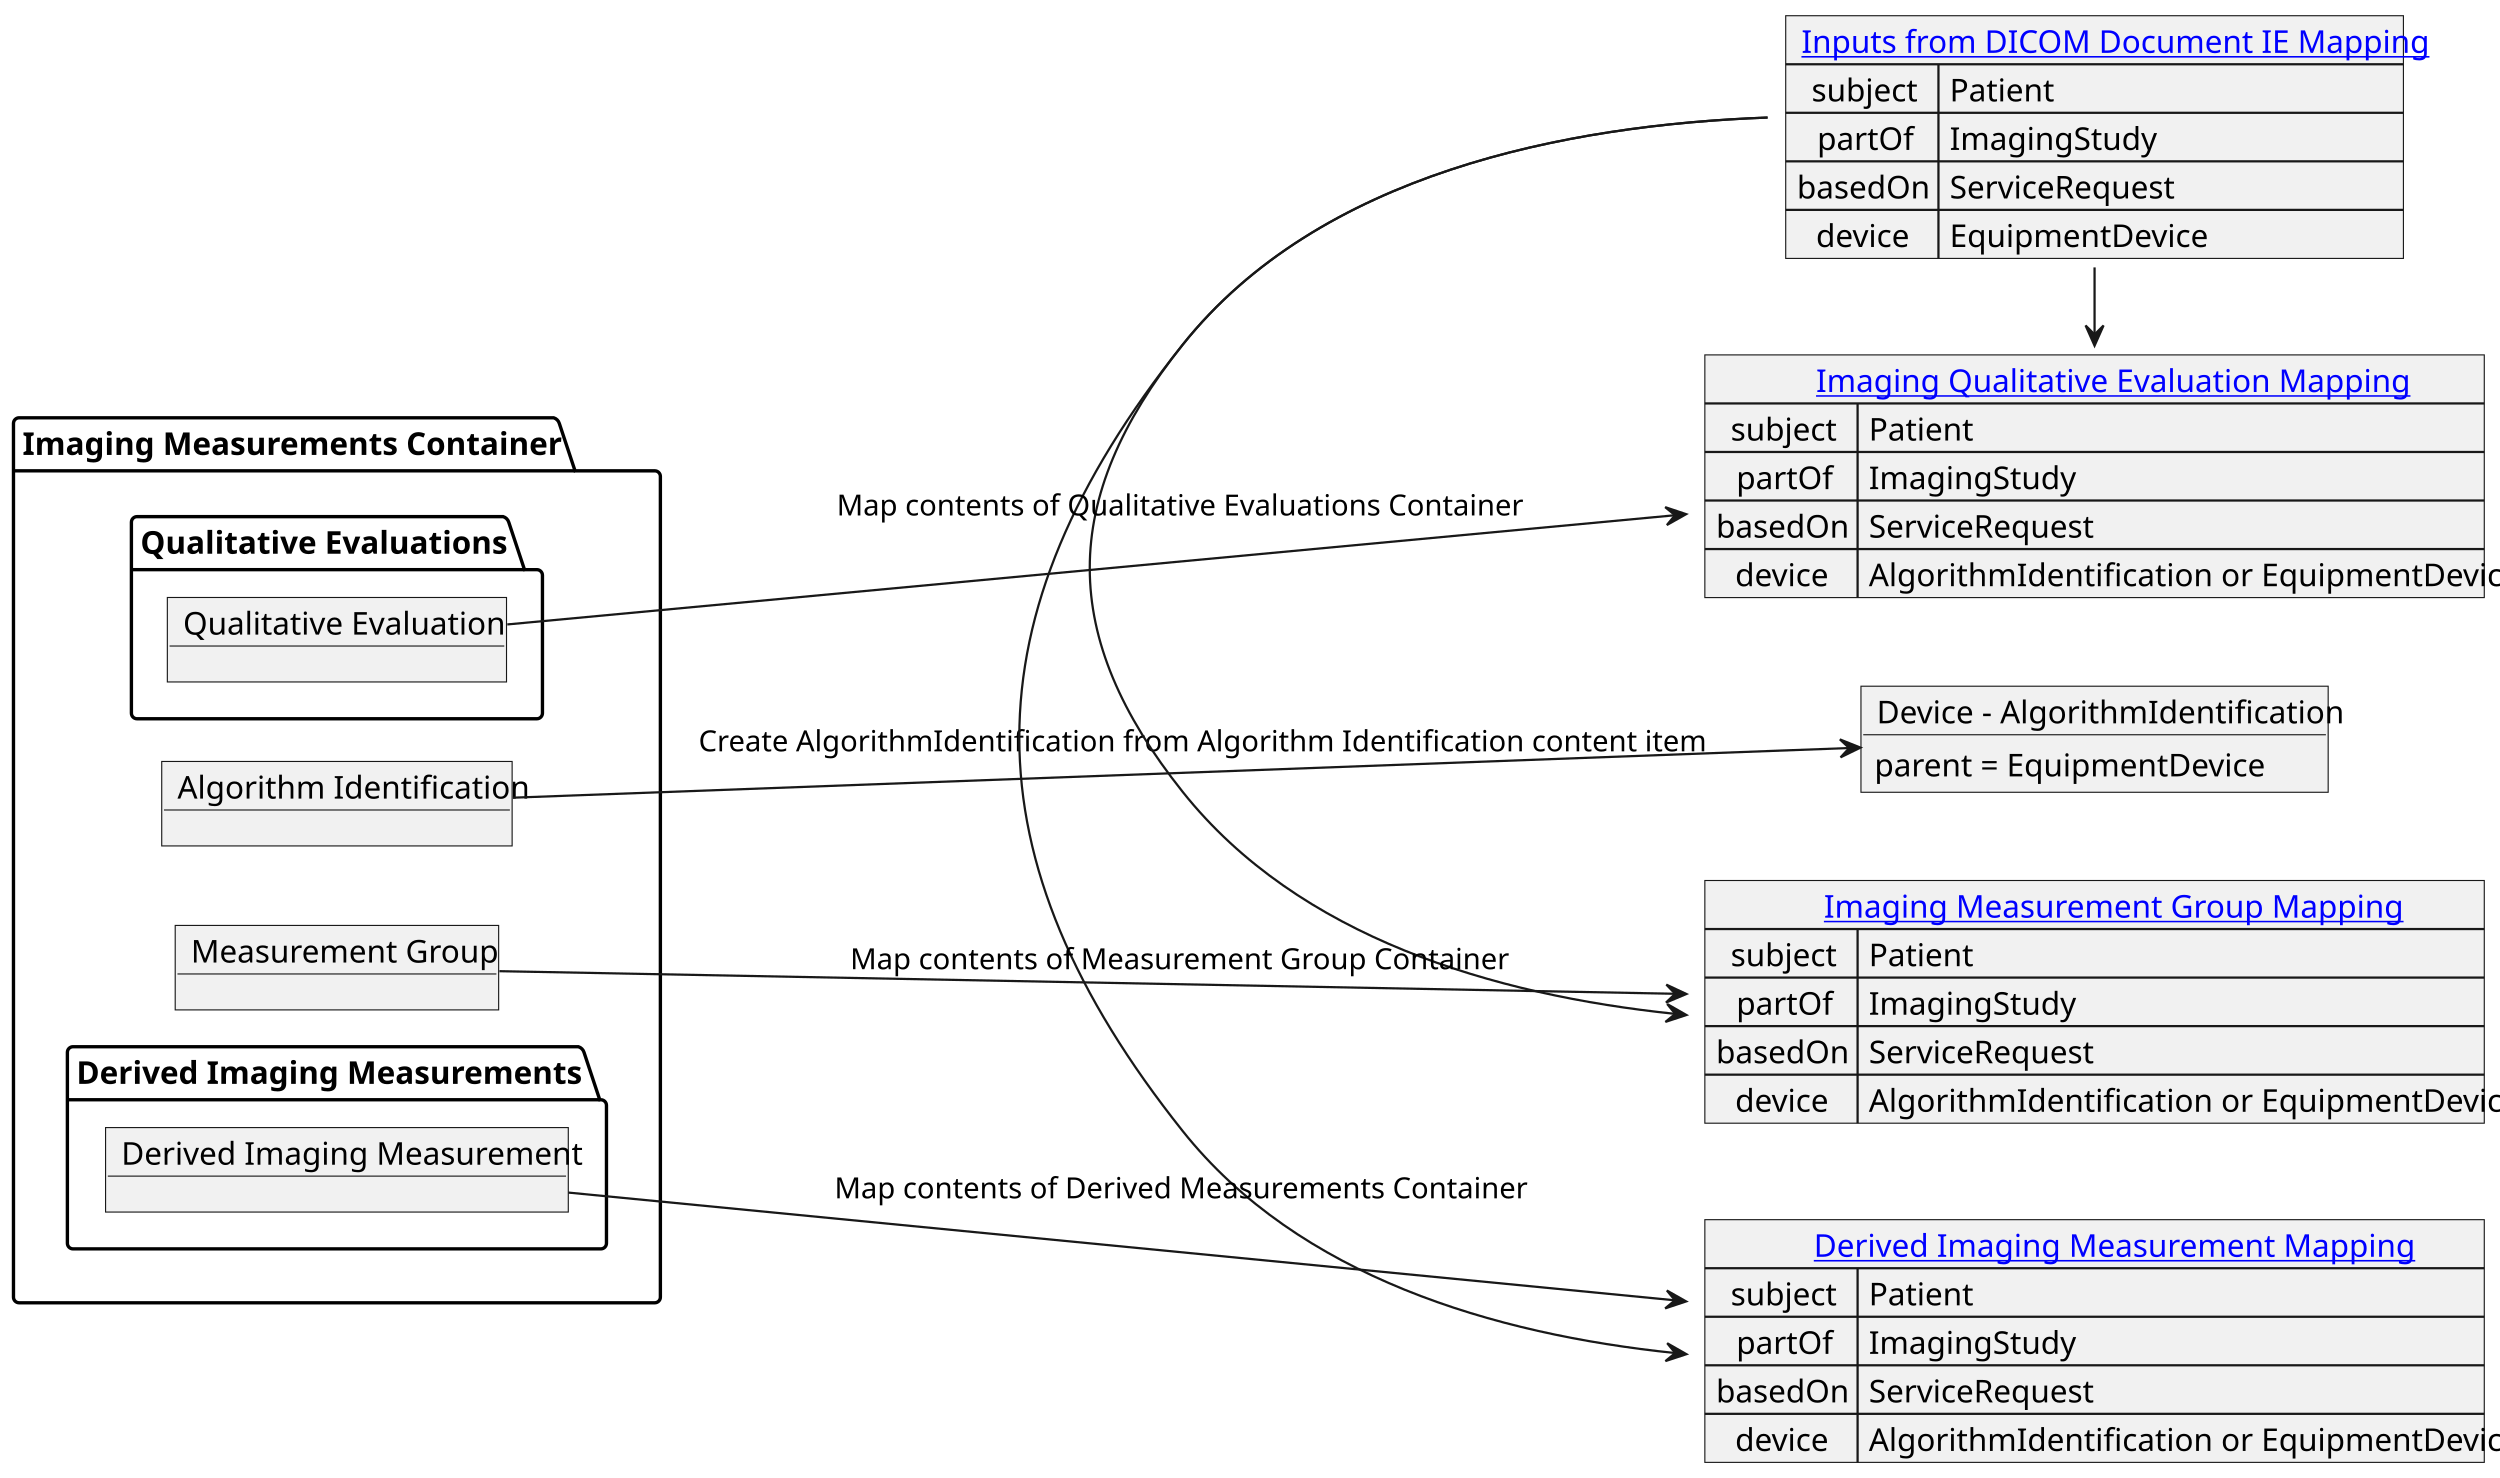
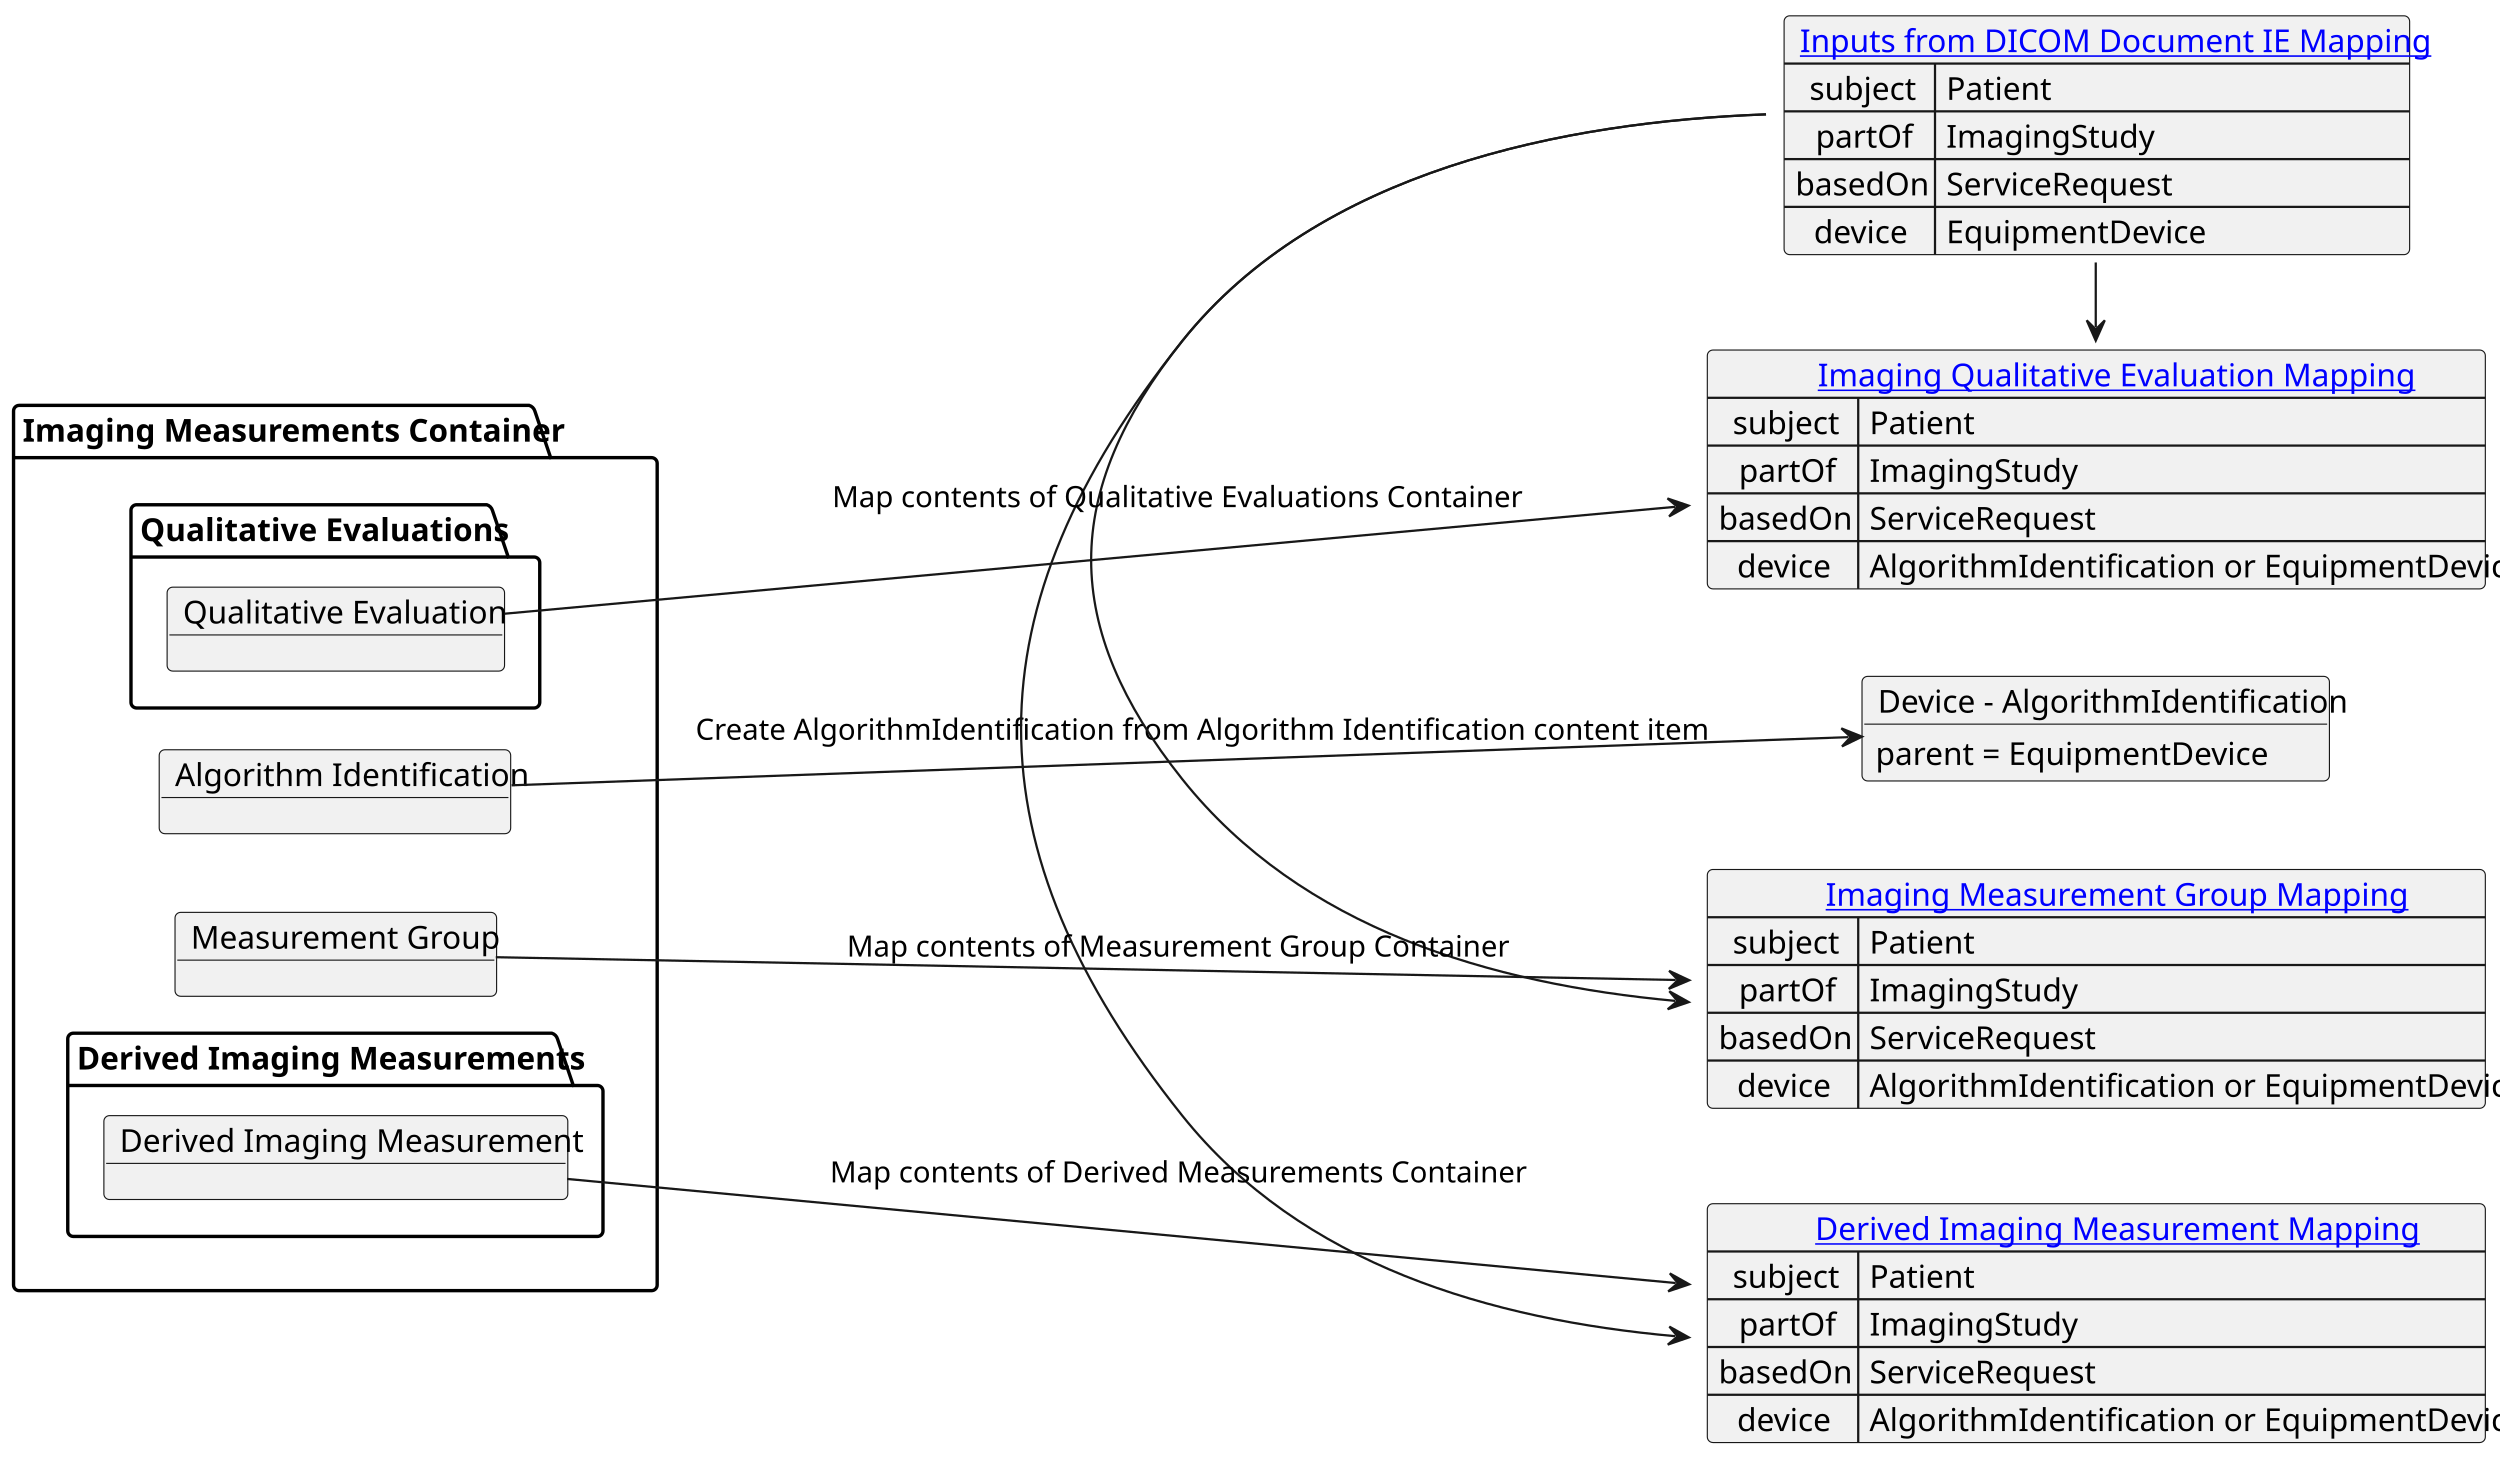
- <svg xmlns="http://www.w3.org/2000/svg" xmlns:xlink="http://www.w3.org/1999/xlink" contentStyleType="text/css" height="658px" preserveAspectRatio="none" style="width:1113px;height:658px;background:#FFFFFF;" version="1.1" viewBox="0 0 1113 658" width="1113px" zoomAndPan="magnify">
+ <svg xmlns="http://www.w3.org/2000/svg" xmlns:xlink="http://www.w3.org/1999/xlink" contentStyleType="text/css" data-diagram-type="CLASS" height="645px" preserveAspectRatio="none" style="width:1107px;height:645px;background:#FFFFFF;" version="1.1" viewBox="0 0 1107 645" width="1107px" zoomAndPan="magnify">
  <defs />
  <g>
-     <g id="cluster_imagingMeasurementGroup">
-       <path d="M8.5,186 L246.5,186 A3.75,3.75 0 0 1 249,188.5 L256,209.609 L291.5,209.609 A2.5,2.5 0 0 1 294,212.109 L294,577.5 A2.5,2.5 0 0 1 291.5,580 L8.5,580 A2.5,2.5 0 0 1 6,577.5 L6,188.5 A2.5,2.5 0 0 1 8.5,186 " fill="none" style="stroke:#000000;stroke-width:1.5;" />
-       <line style="stroke:#000000;stroke-width:1.5;" x1="6" x2="256" y1="209.609" y2="209.609" />
-       <text fill="#000000" font-family="sans-serif" font-size="14" font-weight="bold" lengthAdjust="spacing" textLength="237" x="10" y="202.533">Imaging Measurements Container</text>
+     <g class="cluster" data-qualified-name="imagingMeasurementGroup" data-source-line="10" id="ent0003">
+       <path d="M8.5,179.5 L234.327,179.5 A3.75,3.75 0 0 1 236.827,182 L243.827,202.651 L288.5,202.651 A2.5,2.5 0 0 1 291,205.151 L291,569 A2.5,2.5 0 0 1 288.5,571.5 L8.5,571.5 A2.5,2.5 0 0 1 6,569 L6,182 A2.5,2.5 0 0 1 8.5,179.5" fill="none" style="stroke:#000000;stroke-width:1.5;" />
+       <line style="stroke:#000000;stroke-width:1.5;" x1="6" x2="243.827" y1="202.651" y2="202.651" />
+       <text fill="#000000" font-family="sans-serif" font-size="14" font-weight="bold" lengthAdjust="spacing" textLength="224.827" x="10" y="195.575">Imaging Measurements Container</text>
    </g>
-     <g id="cluster_Derived Imaging Measurements">
-       <path d="M32.5,466 L257.5,466 A3.75,3.75 0 0 1 260,468.5 L267,489.609 L267.5,489.609 A2.5,2.5 0 0 1 270,492.109 L270,553.5 A2.5,2.5 0 0 1 267.5,556 L32.5,556 A2.5,2.5 0 0 1 30,553.5 L30,468.5 A2.5,2.5 0 0 1 32.5,466 " fill="none" style="stroke:#000000;stroke-width:1.5;" />
-       <line style="stroke:#000000;stroke-width:1.5;" x1="30" x2="267" y1="489.609" y2="489.609" />
-       <text fill="#000000" font-family="sans-serif" font-size="14" font-weight="bold" lengthAdjust="spacing" textLength="224" x="34" y="482.533">Derived Imaging Measurements</text>
+     <g class="cluster" data-qualified-name="imagingMeasurementGroup.Derived Imaging Measurements" data-source-line="13" id="ent0006">
+       <path d="M32.5,457.5 L244.348,457.5 A3.75,3.75 0 0 1 246.848,460 L253.848,480.651 L264.5,480.651 A2.5,2.5 0 0 1 267,483.151 L267,545 A2.5,2.5 0 0 1 264.5,547.5 L32.5,547.5 A2.5,2.5 0 0 1 30,545 L30,460 A2.5,2.5 0 0 1 32.5,457.5" fill="none" style="stroke:#000000;stroke-width:1.5;" />
+       <line style="stroke:#000000;stroke-width:1.5;" x1="30" x2="253.848" y1="480.651" y2="480.651" />
+       <text fill="#000000" font-family="sans-serif" font-size="14" font-weight="bold" lengthAdjust="spacing" textLength="210.848" x="34" y="473.575">Derived Imaging Measurements</text>
    </g>
-     <g id="cluster_Qualitative Evaluations">
-       <path d="M61,230 L224,230 A3.75,3.75 0 0 1 226.5,232.5 L233.5,253.609 L239,253.609 A2.5,2.5 0 0 1 241.5,256.109 L241.5,317.5 A2.5,2.5 0 0 1 239,320 L61,320 A2.5,2.5 0 0 1 58.5,317.5 L58.5,232.5 A2.5,2.5 0 0 1 61,230 " fill="none" style="stroke:#000000;stroke-width:1.5;" />
-       <line style="stroke:#000000;stroke-width:1.5;" x1="58.5" x2="233.5" y1="253.609" y2="253.609" />
-       <text fill="#000000" font-family="sans-serif" font-size="14" font-weight="bold" lengthAdjust="spacing" textLength="162" x="62.5" y="246.533">Qualitative Evaluations</text>
+     <g class="cluster" data-qualified-name="imagingMeasurementGroup.Qualitative Evaluations" data-source-line="16" id="ent0008">
+       <path d="M60.5,223.5 L215.548,223.5 A3.75,3.75 0 0 1 218.048,226 L225.048,246.651 L236.5,246.651 A2.5,2.5 0 0 1 239,249.151 L239,311 A2.5,2.5 0 0 1 236.5,313.5 L60.5,313.5 A2.5,2.5 0 0 1 58,311 L58,226 A2.5,2.5 0 0 1 60.5,223.5" fill="none" style="stroke:#000000;stroke-width:1.5;" />
+       <line style="stroke:#000000;stroke-width:1.5;" x1="58" x2="225.048" y1="246.651" y2="246.651" />
+       <text fill="#000000" font-family="sans-serif" font-size="14" font-weight="bold" lengthAdjust="spacing" textLength="154.048" x="62" y="239.575">Qualitative Evaluations</text>
    </g>
-     <g id="elem_algorithm">
-       <rect fill="#F1F1F1" height="37.609" style="stroke:#181818;stroke-width:0.5;" width="156" x="72" y="339" />
-       <text fill="#000000" font-family="sans-serif" font-size="14" lengthAdjust="spacing" textLength="142" x="79" y="355.533">Algorithm Identification</text>
-       <line style="stroke:#181818;stroke-width:0.5;" x1="73" x2="227" y1="360.609" y2="360.609" />
+     <g class="entity" data-qualified-name="imagingMeasurementGroup.algorithm" data-source-line="11" id="ent0004">
+       <rect fill="#F1F1F1" height="37.151" rx="2.5" ry="2.5" style="stroke:#181818;stroke-width:0.5;" width="155.627" x="70.5" y="332" />
+       <text fill="#000000" font-family="sans-serif" font-size="14" lengthAdjust="spacing" textLength="141.627" x="77.5" y="348.075">Algorithm Identification</text>
+       <line style="stroke:#181818;stroke-width:0.5;" x1="71.5" x2="225.127" y1="353.151" y2="353.151" />
    </g>
-     <g id="elem_measurementGroup">
-       <rect fill="#F1F1F1" height="37.609" style="stroke:#181818;stroke-width:0.5;" width="144" x="78" y="412" />
-       <text fill="#000000" font-family="sans-serif" font-size="14" lengthAdjust="spacing" textLength="130" x="85" y="428.533">Measurement Group</text>
-       <line style="stroke:#181818;stroke-width:0.5;" x1="79" x2="221" y1="433.609" y2="433.609" />
+     <g class="entity" data-qualified-name="imagingMeasurementGroup.measurementGroup" data-source-line="12" id="ent0005">
+       <rect fill="#F1F1F1" height="37.151" rx="2.5" ry="2.5" style="stroke:#181818;stroke-width:0.5;" width="142.393" x="77.5" y="404" />
+       <text fill="#000000" font-family="sans-serif" font-size="14" lengthAdjust="spacing" textLength="128.393" x="84.5" y="420.075">Measurement Group</text>
+       <line style="stroke:#181818;stroke-width:0.5;" x1="78.5" x2="218.893" y1="425.151" y2="425.151" />
    </g>
-     <g id="elem_derivedMeasurement">
-       <rect fill="#F1F1F1" height="37.609" style="stroke:#181818;stroke-width:0.5;" width="206" x="47" y="502" />
-       <text fill="#000000" font-family="sans-serif" font-size="14" lengthAdjust="spacing" textLength="192" x="54" y="518.533">Derived Imaging Measurement</text>
-       <line style="stroke:#181818;stroke-width:0.5;" x1="48" x2="252" y1="523.609" y2="523.609" />
+     <g class="entity" data-qualified-name="imagingMeasurementGroup.Derived Imaging Measurements.derivedMeasurement" data-source-line="14" id="ent0007">
+       <rect fill="#F1F1F1" height="37.151" rx="2.5" ry="2.5" style="stroke:#181818;stroke-width:0.5;" width="205.42" x="46" y="494" />
+       <text fill="#000000" font-family="sans-serif" font-size="14" lengthAdjust="spacing" textLength="191.42" x="53" y="510.075">Derived Imaging Measurement</text>
+       <line style="stroke:#181818;stroke-width:0.5;" x1="47" x2="250.42" y1="515.151" y2="515.151" />
    </g>
-     <g id="elem_qualitativeEvaluations">
-       <rect fill="#F1F1F1" height="37.609" style="stroke:#181818;stroke-width:0.5;" width="151" x="74.5" y="266" />
-       <text fill="#000000" font-family="sans-serif" font-size="14" lengthAdjust="spacing" textLength="137" x="81.5" y="282.533">Qualitative Evaluation</text>
-       <line style="stroke:#181818;stroke-width:0.5;" x1="75.5" x2="224.5" y1="287.609" y2="287.609" />
+     <g class="entity" data-qualified-name="imagingMeasurementGroup.Qualitative Evaluations.qualitativeEvaluations" data-source-line="17" id="ent0009">
+       <rect fill="#F1F1F1" height="37.151" rx="2.5" ry="2.5" style="stroke:#181818;stroke-width:0.5;" width="149.413" x="74" y="260" />
+       <text fill="#000000" font-family="sans-serif" font-size="14" lengthAdjust="spacing" textLength="135.413" x="81" y="276.075">Qualitative Evaluation</text>
+       <line style="stroke:#181818;stroke-width:0.5;" x1="75" x2="222.413" y1="281.151" y2="281.151" />
    </g>
-     <g id="elem_inputs">
-       <rect fill="#F1F1F1" height="108.047" style="stroke:#181818;stroke-width:0.5;" width="275" x="795" y="7" />
+     <g class="entity" data-qualified-name="inputs" data-source-line="3" id="ent0002">
+       <rect fill="#F1F1F1" height="105.757" rx="2.5" ry="2.5" style="stroke:#181818;stroke-width:0.5;" width="276.985" x="790" y="7" />
      <a href="mapping.html#document-ie-mapping" target="_top" title="mapping.html#document-ie-mapping" xlink:actuate="onRequest" xlink:href="mapping.html#document-ie-mapping" xlink:show="new" xlink:title="mapping.html#document-ie-mapping" xlink:type="simple">
-         <text fill="#0000FF" font-family="sans-serif" font-size="14" lengthAdjust="spacing" text-decoration="underline" textLength="261" x="802" y="23.533">Inputs from DICOM Document IE Mapping</text>
+         <text fill="#0000FF" font-family="sans-serif" font-size="14" lengthAdjust="spacing" text-decoration="underline" textLength="262.985" x="797" y="23.075">Inputs from DICOM Document IE Mapping</text>
      </a>
-       <line style="stroke:#181818;stroke-width:1.0;" x1="795" x2="1070" y1="28.609" y2="28.609" />
-       <text fill="#000000" font-family="sans-serif" font-size="14" lengthAdjust="spacing" textLength="45" x="806.5" y="45.143">subject</text>
-       <text fill="#000000" font-family="sans-serif" font-size="14" lengthAdjust="spacing" textLength="44" x="868" y="45.143">Patient</text>
-       <line style="stroke:#181818;stroke-width:1.0;" x1="863" x2="863" y1="28.609" y2="50.219" />
-       <line style="stroke:#181818;stroke-width:1.0;" x1="795" x2="1070" y1="50.219" y2="50.219" />
-       <text fill="#000000" font-family="sans-serif" font-size="14" lengthAdjust="spacing" textLength="40" x="809" y="66.752">partOf</text>
-       <text fill="#000000" font-family="sans-serif" font-size="14" lengthAdjust="spacing" textLength="85" x="868" y="66.752">ImagingStudy</text>
-       <line style="stroke:#181818;stroke-width:1.0;" x1="863" x2="863" y1="50.219" y2="71.828" />
-       <line style="stroke:#181818;stroke-width:1.0;" x1="795" x2="1070" y1="71.828" y2="71.828" />
-       <text fill="#000000" font-family="sans-serif" font-size="14" lengthAdjust="spacing" textLength="58" x="800" y="88.361">basedOn</text>
-       <text fill="#000000" font-family="sans-serif" font-size="14" lengthAdjust="spacing" textLength="100" x="868" y="88.361">ServiceRequest</text>
-       <line style="stroke:#181818;stroke-width:1.0;" x1="863" x2="863" y1="71.828" y2="93.438" />
-       <line style="stroke:#181818;stroke-width:1.0;" x1="795" x2="1070" y1="93.438" y2="93.438" />
-       <text fill="#000000" font-family="sans-serif" font-size="14" lengthAdjust="spacing" textLength="41" x="808.5" y="109.971">device</text>
-       <text fill="#000000" font-family="sans-serif" font-size="14" lengthAdjust="spacing" textLength="110" x="868" y="109.971">EquipmentDevice</text>
-       <line style="stroke:#181818;stroke-width:1.0;" x1="863" x2="863" y1="93.438" y2="115.047" />
+       <line style="stroke:#181818;stroke-width:1;" x1="790" x2="1066.985" y1="28.151" y2="28.151" />
+       <text fill="#000000" font-family="sans-serif" font-size="14" lengthAdjust="spacing" textLength="44.358" x="801.231" y="44.227">subject</text>
+       <text fill="#000000" font-family="sans-serif" font-size="14" lengthAdjust="spacing" textLength="43.586" x="861.82" y="44.227">Patient</text>
+       <line style="stroke:#181818;stroke-width:1;" x1="856.82" x2="856.82" y1="28.151" y2="49.303" />
+       <line style="stroke:#181818;stroke-width:1;" x1="790" x2="1066.985" y1="49.303" y2="49.303" />
+       <text fill="#000000" font-family="sans-serif" font-size="14" lengthAdjust="spacing" textLength="38.903" x="803.958" y="65.378">partOf</text>
+       <text fill="#000000" font-family="sans-serif" font-size="14" lengthAdjust="spacing" textLength="85.606" x="861.82" y="65.378">ImagingStudy</text>
+       <line style="stroke:#181818;stroke-width:1;" x1="856.82" x2="856.82" y1="49.303" y2="70.454" />
+       <line style="stroke:#181818;stroke-width:1;" x1="790" x2="1066.985" y1="70.454" y2="70.454" />
+       <text fill="#000000" font-family="sans-serif" font-size="14" lengthAdjust="spacing" textLength="56.82" x="795" y="86.529">basedOn</text>
+       <text fill="#000000" font-family="sans-serif" font-size="14" lengthAdjust="spacing" textLength="98.827" x="861.82" y="86.529">ServiceRequest</text>
+       <line style="stroke:#181818;stroke-width:1;" x1="856.82" x2="856.82" y1="70.454" y2="91.606" />
+       <line style="stroke:#181818;stroke-width:1;" x1="790" x2="1066.985" y1="91.606" y2="91.606" />
+       <text fill="#000000" font-family="sans-serif" font-size="14" lengthAdjust="spacing" textLength="40.469" x="803.176" y="107.681">device</text>
+       <text fill="#000000" font-family="sans-serif" font-size="14" lengthAdjust="spacing" textLength="109.724" x="861.82" y="107.681">EquipmentDevice</text>
+       <line style="stroke:#181818;stroke-width:1;" x1="856.82" x2="856.82" y1="91.606" y2="112.757" />
    </g>
-     <g id="elem_AlgorithmIdentification">
-       <rect fill="#F1F1F1" height="47.219" style="stroke:#181818;stroke-width:0.5;" width="208" x="828.5" y="305.5" />
-       <text fill="#000000" font-family="sans-serif" font-size="14" lengthAdjust="spacing" textLength="194" x="835.5" y="322.033">Device - AlgorithmIdentification</text>
-       <line style="stroke:#181818;stroke-width:0.5;" x1="829.5" x2="1035.5" y1="327.109" y2="327.109" />
-       <text fill="#000000" font-family="sans-serif" font-size="14" lengthAdjust="spacing" textLength="167" x="834.5" y="345.643">parent = EquipmentDevice</text>
+     <g class="entity" data-qualified-name="AlgorithmIdentification" data-source-line="21" id="ent0010">
+       <rect fill="#F1F1F1" height="46.303" rx="2.5" ry="2.5" style="stroke:#181818;stroke-width:0.5;" width="206.972" x="824.5" y="299.5" />
+       <text fill="#000000" font-family="sans-serif" font-size="14" lengthAdjust="spacing" textLength="192.972" x="831.5" y="315.575">Device - AlgorithmIdentification</text>
+       <line style="stroke:#181818;stroke-width:0.5;" x1="825.5" x2="1030.472" y1="320.651" y2="320.651" />
+       <text fill="#000000" font-family="sans-serif" font-size="14" lengthAdjust="spacing" textLength="165.375" x="830.5" y="338.727">parent = EquipmentDevice</text>
    </g>
-     <g id="elem_measurementGroupMap">
-       <rect fill="#F1F1F1" height="108.047" style="stroke:#181818;stroke-width:0.5;" width="347" x="759" y="392" />
+     <g class="entity" data-qualified-name="measurementGroupMap" data-source-line="27" id="ent0012">
+       <rect fill="#F1F1F1" height="105.757" rx="2.5" ry="2.5" style="stroke:#181818;stroke-width:0.5;" width="344.509" x="756" y="385" />
      <a href="mapping.html#imaging-measurement-group-mapping" target="_top" title="mapping.html#imaging-measurement-group-mapping" xlink:actuate="onRequest" xlink:href="mapping.html#imaging-measurement-group-mapping" xlink:show="new" xlink:title="mapping.html#imaging-measurement-group-mapping" xlink:type="simple">
-         <text fill="#0000FF" font-family="sans-serif" font-size="14" lengthAdjust="spacing" text-decoration="underline" textLength="241" x="812" y="408.533">Imaging Measurement Group Mapping</text>
+         <text fill="#0000FF" font-family="sans-serif" font-size="14" lengthAdjust="spacing" text-decoration="underline" textLength="239.682" x="808.414" y="401.075">Imaging Measurement Group Mapping</text>
      </a>
-       <line style="stroke:#181818;stroke-width:1.0;" x1="759" x2="1106" y1="413.609" y2="413.609" />
-       <text fill="#000000" font-family="sans-serif" font-size="14" lengthAdjust="spacing" textLength="45" x="770.5" y="430.143">subject</text>
-       <text fill="#000000" font-family="sans-serif" font-size="14" lengthAdjust="spacing" textLength="44" x="832" y="430.143">Patient</text>
-       <line style="stroke:#181818;stroke-width:1.0;" x1="827" x2="827" y1="413.609" y2="435.219" />
-       <line style="stroke:#181818;stroke-width:1.0;" x1="759" x2="1106" y1="435.219" y2="435.219" />
-       <text fill="#000000" font-family="sans-serif" font-size="14" lengthAdjust="spacing" textLength="40" x="773" y="451.752">partOf</text>
-       <text fill="#000000" font-family="sans-serif" font-size="14" lengthAdjust="spacing" textLength="85" x="832" y="451.752">ImagingStudy</text>
-       <line style="stroke:#181818;stroke-width:1.0;" x1="827" x2="827" y1="435.219" y2="456.828" />
-       <line style="stroke:#181818;stroke-width:1.0;" x1="759" x2="1106" y1="456.828" y2="456.828" />
-       <text fill="#000000" font-family="sans-serif" font-size="14" lengthAdjust="spacing" textLength="58" x="764" y="473.361">basedOn</text>
-       <text fill="#000000" font-family="sans-serif" font-size="14" lengthAdjust="spacing" textLength="100" x="832" y="473.361">ServiceRequest</text>
-       <line style="stroke:#181818;stroke-width:1.0;" x1="827" x2="827" y1="456.828" y2="478.438" />
-       <line style="stroke:#181818;stroke-width:1.0;" x1="759" x2="1106" y1="478.438" y2="478.438" />
-       <text fill="#000000" font-family="sans-serif" font-size="14" lengthAdjust="spacing" textLength="41" x="772.5" y="494.971">device</text>
-       <text fill="#000000" font-family="sans-serif" font-size="14" lengthAdjust="spacing" textLength="269" x="832" y="494.971">AlgorithmIdentification or EquipmentDevice</text>
-       <line style="stroke:#181818;stroke-width:1.0;" x1="827" x2="827" y1="478.438" y2="500.047" />
+       <line style="stroke:#181818;stroke-width:1;" x1="756" x2="1100.509" y1="406.151" y2="406.151" />
+       <text fill="#000000" font-family="sans-serif" font-size="14" lengthAdjust="spacing" textLength="44.358" x="767.231" y="422.227">subject</text>
+       <text fill="#000000" font-family="sans-serif" font-size="14" lengthAdjust="spacing" textLength="43.586" x="827.82" y="422.227">Patient</text>
+       <line style="stroke:#181818;stroke-width:1;" x1="822.82" x2="822.82" y1="406.151" y2="427.303" />
+       <line style="stroke:#181818;stroke-width:1;" x1="756" x2="1100.509" y1="427.303" y2="427.303" />
+       <text fill="#000000" font-family="sans-serif" font-size="14" lengthAdjust="spacing" textLength="38.903" x="769.958" y="443.378">partOf</text>
+       <text fill="#000000" font-family="sans-serif" font-size="14" lengthAdjust="spacing" textLength="85.606" x="827.82" y="443.378">ImagingStudy</text>
+       <line style="stroke:#181818;stroke-width:1;" x1="822.82" x2="822.82" y1="427.303" y2="448.454" />
+       <line style="stroke:#181818;stroke-width:1;" x1="756" x2="1100.509" y1="448.454" y2="448.454" />
+       <text fill="#000000" font-family="sans-serif" font-size="14" lengthAdjust="spacing" textLength="56.82" x="761" y="464.529">basedOn</text>
+       <text fill="#000000" font-family="sans-serif" font-size="14" lengthAdjust="spacing" textLength="98.827" x="827.82" y="464.529">ServiceRequest</text>
+       <line style="stroke:#181818;stroke-width:1;" x1="822.82" x2="822.82" y1="448.454" y2="469.606" />
+       <line style="stroke:#181818;stroke-width:1;" x1="756" x2="1100.509" y1="469.606" y2="469.606" />
+       <text fill="#000000" font-family="sans-serif" font-size="14" lengthAdjust="spacing" textLength="40.469" x="769.176" y="485.681">device</text>
+       <text fill="#000000" font-family="sans-serif" font-size="14" lengthAdjust="spacing" textLength="267.688" x="827.82" y="485.681">AlgorithmIdentification or EquipmentDevice</text>
+       <line style="stroke:#181818;stroke-width:1;" x1="822.82" x2="822.82" y1="469.606" y2="490.757" />
    </g>
-     <g id="elem_derivedMeasurementsMap">
-       <rect fill="#F1F1F1" height="108.047" style="stroke:#181818;stroke-width:0.5;" width="347" x="759" y="543" />
+     <g class="entity" data-qualified-name="derivedMeasurementsMap" data-source-line="34" id="ent0013">
+       <rect fill="#F1F1F1" height="105.757" rx="2.5" ry="2.5" style="stroke:#181818;stroke-width:0.5;" width="344.509" x="756" y="533" />
      <a href="mapping.html#derived-imaging-measurement-mapping" target="_top" title="mapping.html#derived-imaging-measurement-mapping" xlink:actuate="onRequest" xlink:href="mapping.html#derived-imaging-measurement-mapping" xlink:show="new" xlink:title="mapping.html#derived-imaging-measurement-mapping" xlink:type="simple">
-         <text fill="#0000FF" font-family="sans-serif" font-size="14" lengthAdjust="spacing" text-decoration="underline" textLength="250" x="807.5" y="559.533">Derived Imaging Measurement Mapping</text>
+         <text fill="#0000FF" font-family="sans-serif" font-size="14" lengthAdjust="spacing" text-decoration="underline" textLength="249.013" x="803.748" y="549.075">Derived Imaging Measurement Mapping</text>
      </a>
-       <line style="stroke:#181818;stroke-width:1.0;" x1="759" x2="1106" y1="564.609" y2="564.609" />
-       <text fill="#000000" font-family="sans-serif" font-size="14" lengthAdjust="spacing" textLength="45" x="770.5" y="581.143">subject</text>
-       <text fill="#000000" font-family="sans-serif" font-size="14" lengthAdjust="spacing" textLength="44" x="832" y="581.143">Patient</text>
-       <line style="stroke:#181818;stroke-width:1.0;" x1="827" x2="827" y1="564.609" y2="586.219" />
-       <line style="stroke:#181818;stroke-width:1.0;" x1="759" x2="1106" y1="586.219" y2="586.219" />
-       <text fill="#000000" font-family="sans-serif" font-size="14" lengthAdjust="spacing" textLength="40" x="773" y="602.752">partOf</text>
-       <text fill="#000000" font-family="sans-serif" font-size="14" lengthAdjust="spacing" textLength="85" x="832" y="602.752">ImagingStudy</text>
-       <line style="stroke:#181818;stroke-width:1.0;" x1="827" x2="827" y1="586.219" y2="607.828" />
-       <line style="stroke:#181818;stroke-width:1.0;" x1="759" x2="1106" y1="607.828" y2="607.828" />
-       <text fill="#000000" font-family="sans-serif" font-size="14" lengthAdjust="spacing" textLength="58" x="764" y="624.361">basedOn</text>
-       <text fill="#000000" font-family="sans-serif" font-size="14" lengthAdjust="spacing" textLength="100" x="832" y="624.361">ServiceRequest</text>
-       <line style="stroke:#181818;stroke-width:1.0;" x1="827" x2="827" y1="607.828" y2="629.438" />
-       <line style="stroke:#181818;stroke-width:1.0;" x1="759" x2="1106" y1="629.438" y2="629.438" />
-       <text fill="#000000" font-family="sans-serif" font-size="14" lengthAdjust="spacing" textLength="41" x="772.5" y="645.971">device</text>
-       <text fill="#000000" font-family="sans-serif" font-size="14" lengthAdjust="spacing" textLength="269" x="832" y="645.971">AlgorithmIdentification or EquipmentDevice</text>
-       <line style="stroke:#181818;stroke-width:1.0;" x1="827" x2="827" y1="629.438" y2="651.047" />
+       <line style="stroke:#181818;stroke-width:1;" x1="756" x2="1100.509" y1="554.151" y2="554.151" />
+       <text fill="#000000" font-family="sans-serif" font-size="14" lengthAdjust="spacing" textLength="44.358" x="767.231" y="570.227">subject</text>
+       <text fill="#000000" font-family="sans-serif" font-size="14" lengthAdjust="spacing" textLength="43.586" x="827.82" y="570.227">Patient</text>
+       <line style="stroke:#181818;stroke-width:1;" x1="822.82" x2="822.82" y1="554.151" y2="575.303" />
+       <line style="stroke:#181818;stroke-width:1;" x1="756" x2="1100.509" y1="575.303" y2="575.303" />
+       <text fill="#000000" font-family="sans-serif" font-size="14" lengthAdjust="spacing" textLength="38.903" x="769.958" y="591.378">partOf</text>
+       <text fill="#000000" font-family="sans-serif" font-size="14" lengthAdjust="spacing" textLength="85.606" x="827.82" y="591.378">ImagingStudy</text>
+       <line style="stroke:#181818;stroke-width:1;" x1="822.82" x2="822.82" y1="575.303" y2="596.454" />
+       <line style="stroke:#181818;stroke-width:1;" x1="756" x2="1100.509" y1="596.454" y2="596.454" />
+       <text fill="#000000" font-family="sans-serif" font-size="14" lengthAdjust="spacing" textLength="56.82" x="761" y="612.529">basedOn</text>
+       <text fill="#000000" font-family="sans-serif" font-size="14" lengthAdjust="spacing" textLength="98.827" x="827.82" y="612.529">ServiceRequest</text>
+       <line style="stroke:#181818;stroke-width:1;" x1="822.82" x2="822.82" y1="596.454" y2="617.606" />
+       <line style="stroke:#181818;stroke-width:1;" x1="756" x2="1100.509" y1="617.606" y2="617.606" />
+       <text fill="#000000" font-family="sans-serif" font-size="14" lengthAdjust="spacing" textLength="40.469" x="769.176" y="633.681">device</text>
+       <text fill="#000000" font-family="sans-serif" font-size="14" lengthAdjust="spacing" textLength="267.688" x="827.82" y="633.681">AlgorithmIdentification or EquipmentDevice</text>
+       <line style="stroke:#181818;stroke-width:1;" x1="822.82" x2="822.82" y1="617.606" y2="638.757" />
    </g>
-     <g id="elem_qualitativeEvaluationsMap">
-       <rect fill="#F1F1F1" height="108.047" style="stroke:#181818;stroke-width:0.5;" width="347" x="759" y="158" />
+     <g class="entity" data-qualified-name="qualitativeEvaluationsMap" data-source-line="41" id="ent0014">
+       <rect fill="#F1F1F1" height="105.757" rx="2.5" ry="2.5" style="stroke:#181818;stroke-width:0.5;" width="344.509" x="756" y="155" />
      <a href="mapping.html#imaging-qualitative-evaluation-mapping" target="_top" title="mapping.html#imaging-qualitative-evaluation-mapping" xlink:actuate="onRequest" xlink:href="mapping.html#imaging-qualitative-evaluation-mapping" xlink:show="new" xlink:title="mapping.html#imaging-qualitative-evaluation-mapping" xlink:type="simple">
-         <text fill="#0000FF" font-family="sans-serif" font-size="14" lengthAdjust="spacing" text-decoration="underline" textLength="248" x="808.5" y="174.533">Imaging Qualitative Evaluation Mapping</text>
+         <text fill="#0000FF" font-family="sans-serif" font-size="14" lengthAdjust="spacing" text-decoration="underline" textLength="246.702" x="804.903" y="171.075">Imaging Qualitative Evaluation Mapping</text>
      </a>
-       <line style="stroke:#181818;stroke-width:1.0;" x1="759" x2="1106" y1="179.609" y2="179.609" />
-       <text fill="#000000" font-family="sans-serif" font-size="14" lengthAdjust="spacing" textLength="45" x="770.5" y="196.143">subject</text>
-       <text fill="#000000" font-family="sans-serif" font-size="14" lengthAdjust="spacing" textLength="44" x="832" y="196.143">Patient</text>
-       <line style="stroke:#181818;stroke-width:1.0;" x1="827" x2="827" y1="179.609" y2="201.219" />
-       <line style="stroke:#181818;stroke-width:1.0;" x1="759" x2="1106" y1="201.219" y2="201.219" />
-       <text fill="#000000" font-family="sans-serif" font-size="14" lengthAdjust="spacing" textLength="40" x="773" y="217.752">partOf</text>
-       <text fill="#000000" font-family="sans-serif" font-size="14" lengthAdjust="spacing" textLength="85" x="832" y="217.752">ImagingStudy</text>
-       <line style="stroke:#181818;stroke-width:1.0;" x1="827" x2="827" y1="201.219" y2="222.828" />
-       <line style="stroke:#181818;stroke-width:1.0;" x1="759" x2="1106" y1="222.828" y2="222.828" />
-       <text fill="#000000" font-family="sans-serif" font-size="14" lengthAdjust="spacing" textLength="58" x="764" y="239.361">basedOn</text>
-       <text fill="#000000" font-family="sans-serif" font-size="14" lengthAdjust="spacing" textLength="100" x="832" y="239.361">ServiceRequest</text>
-       <line style="stroke:#181818;stroke-width:1.0;" x1="827" x2="827" y1="222.828" y2="244.438" />
-       <line style="stroke:#181818;stroke-width:1.0;" x1="759" x2="1106" y1="244.438" y2="244.438" />
-       <text fill="#000000" font-family="sans-serif" font-size="14" lengthAdjust="spacing" textLength="41" x="772.5" y="260.971">device</text>
-       <text fill="#000000" font-family="sans-serif" font-size="14" lengthAdjust="spacing" textLength="269" x="832" y="260.971">AlgorithmIdentification or EquipmentDevice</text>
-       <line style="stroke:#181818;stroke-width:1.0;" x1="827" x2="827" y1="244.438" y2="266.047" />
+       <line style="stroke:#181818;stroke-width:1;" x1="756" x2="1100.509" y1="176.151" y2="176.151" />
+       <text fill="#000000" font-family="sans-serif" font-size="14" lengthAdjust="spacing" textLength="44.358" x="767.231" y="192.227">subject</text>
+       <text fill="#000000" font-family="sans-serif" font-size="14" lengthAdjust="spacing" textLength="43.586" x="827.82" y="192.227">Patient</text>
+       <line style="stroke:#181818;stroke-width:1;" x1="822.82" x2="822.82" y1="176.151" y2="197.303" />
+       <line style="stroke:#181818;stroke-width:1;" x1="756" x2="1100.509" y1="197.303" y2="197.303" />
+       <text fill="#000000" font-family="sans-serif" font-size="14" lengthAdjust="spacing" textLength="38.903" x="769.958" y="213.378">partOf</text>
+       <text fill="#000000" font-family="sans-serif" font-size="14" lengthAdjust="spacing" textLength="85.606" x="827.82" y="213.378">ImagingStudy</text>
+       <line style="stroke:#181818;stroke-width:1;" x1="822.82" x2="822.82" y1="197.303" y2="218.454" />
+       <line style="stroke:#181818;stroke-width:1;" x1="756" x2="1100.509" y1="218.454" y2="218.454" />
+       <text fill="#000000" font-family="sans-serif" font-size="14" lengthAdjust="spacing" textLength="56.82" x="761" y="234.529">basedOn</text>
+       <text fill="#000000" font-family="sans-serif" font-size="14" lengthAdjust="spacing" textLength="98.827" x="827.82" y="234.529">ServiceRequest</text>
+       <line style="stroke:#181818;stroke-width:1;" x1="822.82" x2="822.82" y1="218.454" y2="239.606" />
+       <line style="stroke:#181818;stroke-width:1;" x1="756" x2="1100.509" y1="239.606" y2="239.606" />
+       <text fill="#000000" font-family="sans-serif" font-size="14" lengthAdjust="spacing" textLength="40.469" x="769.176" y="255.681">device</text>
+       <text fill="#000000" font-family="sans-serif" font-size="14" lengthAdjust="spacing" textLength="267.688" x="827.82" y="255.681">AlgorithmIdentification or EquipmentDevice</text>
+       <line style="stroke:#181818;stroke-width:1;" x1="822.82" x2="822.82" y1="239.606" y2="260.757" />
    </g>
-     <g id="link_algorithm_AlgorithmIdentification">
-       <path codeLine="25" d="M228.33,355.13 C368.14,349.93 663.24,338.97 823.1,333.03 " fill="none" id="algorithm-to-AlgorithmIdentification" style="stroke:#181818;stroke-width:1.0;" />
-       <polygon fill="#181818" points="828.26,332.84,819.118,329.177,823.263,333.026,819.415,337.171,828.26,332.84" style="stroke:#181818;stroke-width:1.0;" />
-       <text fill="#000000" font-family="sans-serif" font-size="13" lengthAdjust="spacing" textLength="409" x="311" y="334.495">Create AlgorithmIdentification from Algorithm Identification content item</text>
+     <g class="link" data-entity-1="ent0004" data-entity-2="ent0010" data-link-type="dependency" data-source-line="25" id="lnk11">
+       <path codeLine="25" d="M226.53,347.73 C367.41,342.65 660.584,332.096 818.484,326.406" fill="none" id="algorithm-to-AlgorithmIdentification" style="stroke:#181818;stroke-width:1;" />
+       <polygon fill="#181818" points="824.48,326.19,815.342,322.517,819.483,326.37,815.63,330.512,824.48,326.19" style="stroke:#181818;stroke-width:1;" />
+       <text fill="#000000" font-family="sans-serif" font-size="13" lengthAdjust="spacing" textLength="409.69" x="308" y="327.57">Create AlgorithmIdentification from Algorithm Identification content item</text>
    </g>
-     <g id="link_inputs_measurementGroupMap">
-       <path codeLine="48" d="M786.93,52.33 C696.94,55.66 587.36,77.21 526.5,153.5 C471.34,222.64 471.42,283.3 526.5,352.5 C578.23,417.5 665.27,443 745.51,451.35 " fill="none" id="inputs-to-measurementGroupMap" style="stroke:#181818;stroke-width:1.0;" />
-       <polygon fill="#181818" points="750.79,451.88,742.236,446.999,745.815,451.38,741.435,454.959,750.79,451.88" style="stroke:#181818;stroke-width:1.0;" />
+     <g class="link" data-entity-1="ent0002" data-entity-2="ent0012" data-link-type="dependency" data-source-line="48" id="lnk15">
+       <path codeLine="48" d="M781.99,50.64 C692.54,53.93 583.95,75.35 523.5,151 C469.68,218.36 469.76,277.58 523.5,345 C576.37,411.33 660.215,435.659 741.795,443.188" fill="none" id="inputs-to-measurementGroupMap" style="stroke:#181818;stroke-width:1;" />
+       <polygon fill="#181818" points="747.77,443.74,739.176,438.93,742.791,443.28,738.44,446.896,747.77,443.74" style="stroke:#181818;stroke-width:1;" />
    </g>
-     <g id="link_inputs_derivedMeasurementsMap">
-       <path codeLine="49" d="M786.93,52.33 C696.94,55.66 587.36,77.21 526.5,153.5 C429.49,275.1 429.63,381.79 526.5,503.5 C578.23,568.5 665.27,594 745.51,602.35 " fill="none" id="inputs-to-derivedMeasurementsMap" style="stroke:#181818;stroke-width:1.0;" />
-       <polygon fill="#181818" points="750.79,602.88,742.236,597.999,745.815,602.38,741.435,605.959,750.79,602.88" style="stroke:#181818;stroke-width:1.0;" />
+     <g class="link" data-entity-1="ent0002" data-entity-2="ent0013" data-link-type="dependency" data-source-line="49" id="lnk16">
+       <path codeLine="49" d="M781.99,50.64 C692.54,53.93 583.95,75.35 523.5,151 C428.34,270.09 428.34,374.91 523.5,494 C576.42,560.23 660.264,584.354 741.834,591.674" fill="none" id="inputs-to-derivedMeasurementsMap" style="stroke:#181818;stroke-width:1;" />
+       <polygon fill="#181818" points="747.81,592.21,739.203,587.422,742.83,591.763,738.489,595.39,747.81,592.21" style="stroke:#181818;stroke-width:1;" />
    </g>
-     <g id="link_inputs_qualitativeEvaluationsMap">
-       <path codeLine="50" d="M932.5,119.06 C932.5,128.95 932.5,138.84 932.5,148.73 " fill="none" id="inputs-to-qualitativeEvaluationsMap" style="stroke:#181818;stroke-width:1.0;" />
-       <polygon fill="#181818" points="932.5,153.9,936.5,144.9,932.5,148.9,928.5,144.9,932.5,153.9" style="stroke:#181818;stroke-width:1.0;" />
+     <g class="link" data-entity-1="ent0002" data-entity-2="ent0014" data-link-type="dependency" data-source-line="50" id="lnk17">
+       <path codeLine="50" d="M928,116.23 C928,127.77 928,133.31 928,144.84" fill="none" id="inputs-to-qualitativeEvaluationsMap" style="stroke:#181818;stroke-width:1;" />
+       <polygon fill="#181818" points="928,150.84,932,141.84,928,145.84,924,141.84,928,150.84" style="stroke:#181818;stroke-width:1;" />
    </g>
-     <g id="link_measurementGroup_measurementGroupMap">
-       <path codeLine="51" d="M222.33,432.37 C339.79,434.63 577.57,439.2 745.33,442.42 " fill="none" id="measurementGroup-to-measurementGroupMap" style="stroke:#181818;stroke-width:1.0;" />
-       <polygon fill="#181818" points="750.77,442.53,741.852,438.351,745.771,442.43,741.692,446.349,750.77,442.53" style="stroke:#181818;stroke-width:1.0;" />
-       <text fill="#000000" font-family="sans-serif" font-size="13" lengthAdjust="spacing" textLength="274" x="378.5" y="431.495">Map contents of Measurement Group Container</text>
+     <g class="link" data-entity-1="ent0005" data-entity-2="ent0012" data-link-type="dependency" data-source-line="51" id="lnk18">
+       <path codeLine="51" d="M219.53,423.85 C337.67,426.13 574.091,430.694 742.001,433.934" fill="none" id="measurementGroup-to-measurementGroupMap" style="stroke:#181818;stroke-width:1;" />
+       <polygon fill="#181818" points="748,434.05,739.079,429.877,743.001,433.954,738.924,437.876,748,434.05" style="stroke:#181818;stroke-width:1;" />
+       <text fill="#000000" font-family="sans-serif" font-size="13" lengthAdjust="spacing" textLength="275.31" x="375" y="423.57">Map contents of Measurement Group Container</text>
    </g>
-     <g id="link_derivedMeasurement_derivedMeasurementsMap">
-       <path codeLine="52" d="M253.04,530.94 C377.81,543.09 591.41,563.88 745.65,578.9 " fill="none" id="derivedMeasurement-to-derivedMeasurementsMap" style="stroke:#181818;stroke-width:1.0;" />
-       <polygon fill="#181818" points="750.66,579.39,742.09,574.536,745.684,578.905,741.315,582.499,750.66,579.39" style="stroke:#181818;stroke-width:1.0;" />
-       <text fill="#000000" font-family="sans-serif" font-size="13" lengthAdjust="spacing" textLength="288" x="371.5" y="533.495">Map contents of Derived Measurements Container</text>
+     <g class="link" data-entity-1="ent0007" data-entity-2="ent0013" data-link-type="dependency" data-source-line="52" id="lnk19">
+       <path codeLine="52" d="M251.14,522.04 C377.1,533.87 587.936,553.669 742.016,568.129" fill="none" id="derivedMeasurement-to-derivedMeasurementsMap" style="stroke:#181818;stroke-width:1;" />
+       <polygon fill="#181818" points="747.99,568.69,739.403,563.867,743.012,568.223,738.656,571.832,747.99,568.69" style="stroke:#181818;stroke-width:1;" />
+       <text fill="#000000" font-family="sans-serif" font-size="13" lengthAdjust="spacing" textLength="290.475" x="367.5" y="523.57">Map contents of Derived Measurements Container</text>
    </g>
-     <g id="link_qualitativeEvaluations_qualitativeEvaluationsMap">
-       <path codeLine="53" d="M225.84,278 C344.45,266.91 579.18,244.95 745.29,229.42 " fill="none" id="qualitativeEvaluations-to-qualitativeEvaluationsMap" style="stroke:#181818;stroke-width:1.0;" />
-       <polygon fill="#181818" points="750.67,228.91,741.333,225.778,745.692,229.382,742.088,233.742,750.67,228.91" style="stroke:#181818;stroke-width:1.0;" />
-       <text fill="#000000" font-family="sans-serif" font-size="13" lengthAdjust="spacing" textLength="286" x="372.5" y="229.495">Map contents of Qualitative Evaluations Container</text>
+     <g class="link" data-entity-1="ent0009" data-entity-2="ent0014" data-link-type="dependency" data-source-line="53" id="lnk20">
+       <path codeLine="53" d="M223.35,271.76 C342.75,260.85 575.595,239.585 741.705,224.425" fill="none" id="qualitativeEvaluations-to-qualitativeEvaluationsMap" style="stroke:#181818;stroke-width:1;" />
+       <polygon fill="#181818" points="747.68,223.88,738.354,220.714,742.701,224.334,739.081,228.681,747.68,223.88" style="stroke:#181818;stroke-width:1;" />
+       <text fill="#000000" font-family="sans-serif" font-size="13" lengthAdjust="spacing" textLength="288.33" x="368.5" y="224.57">Map contents of Qualitative Evaluations Container</text>
    </g>
  </g>
</svg>
